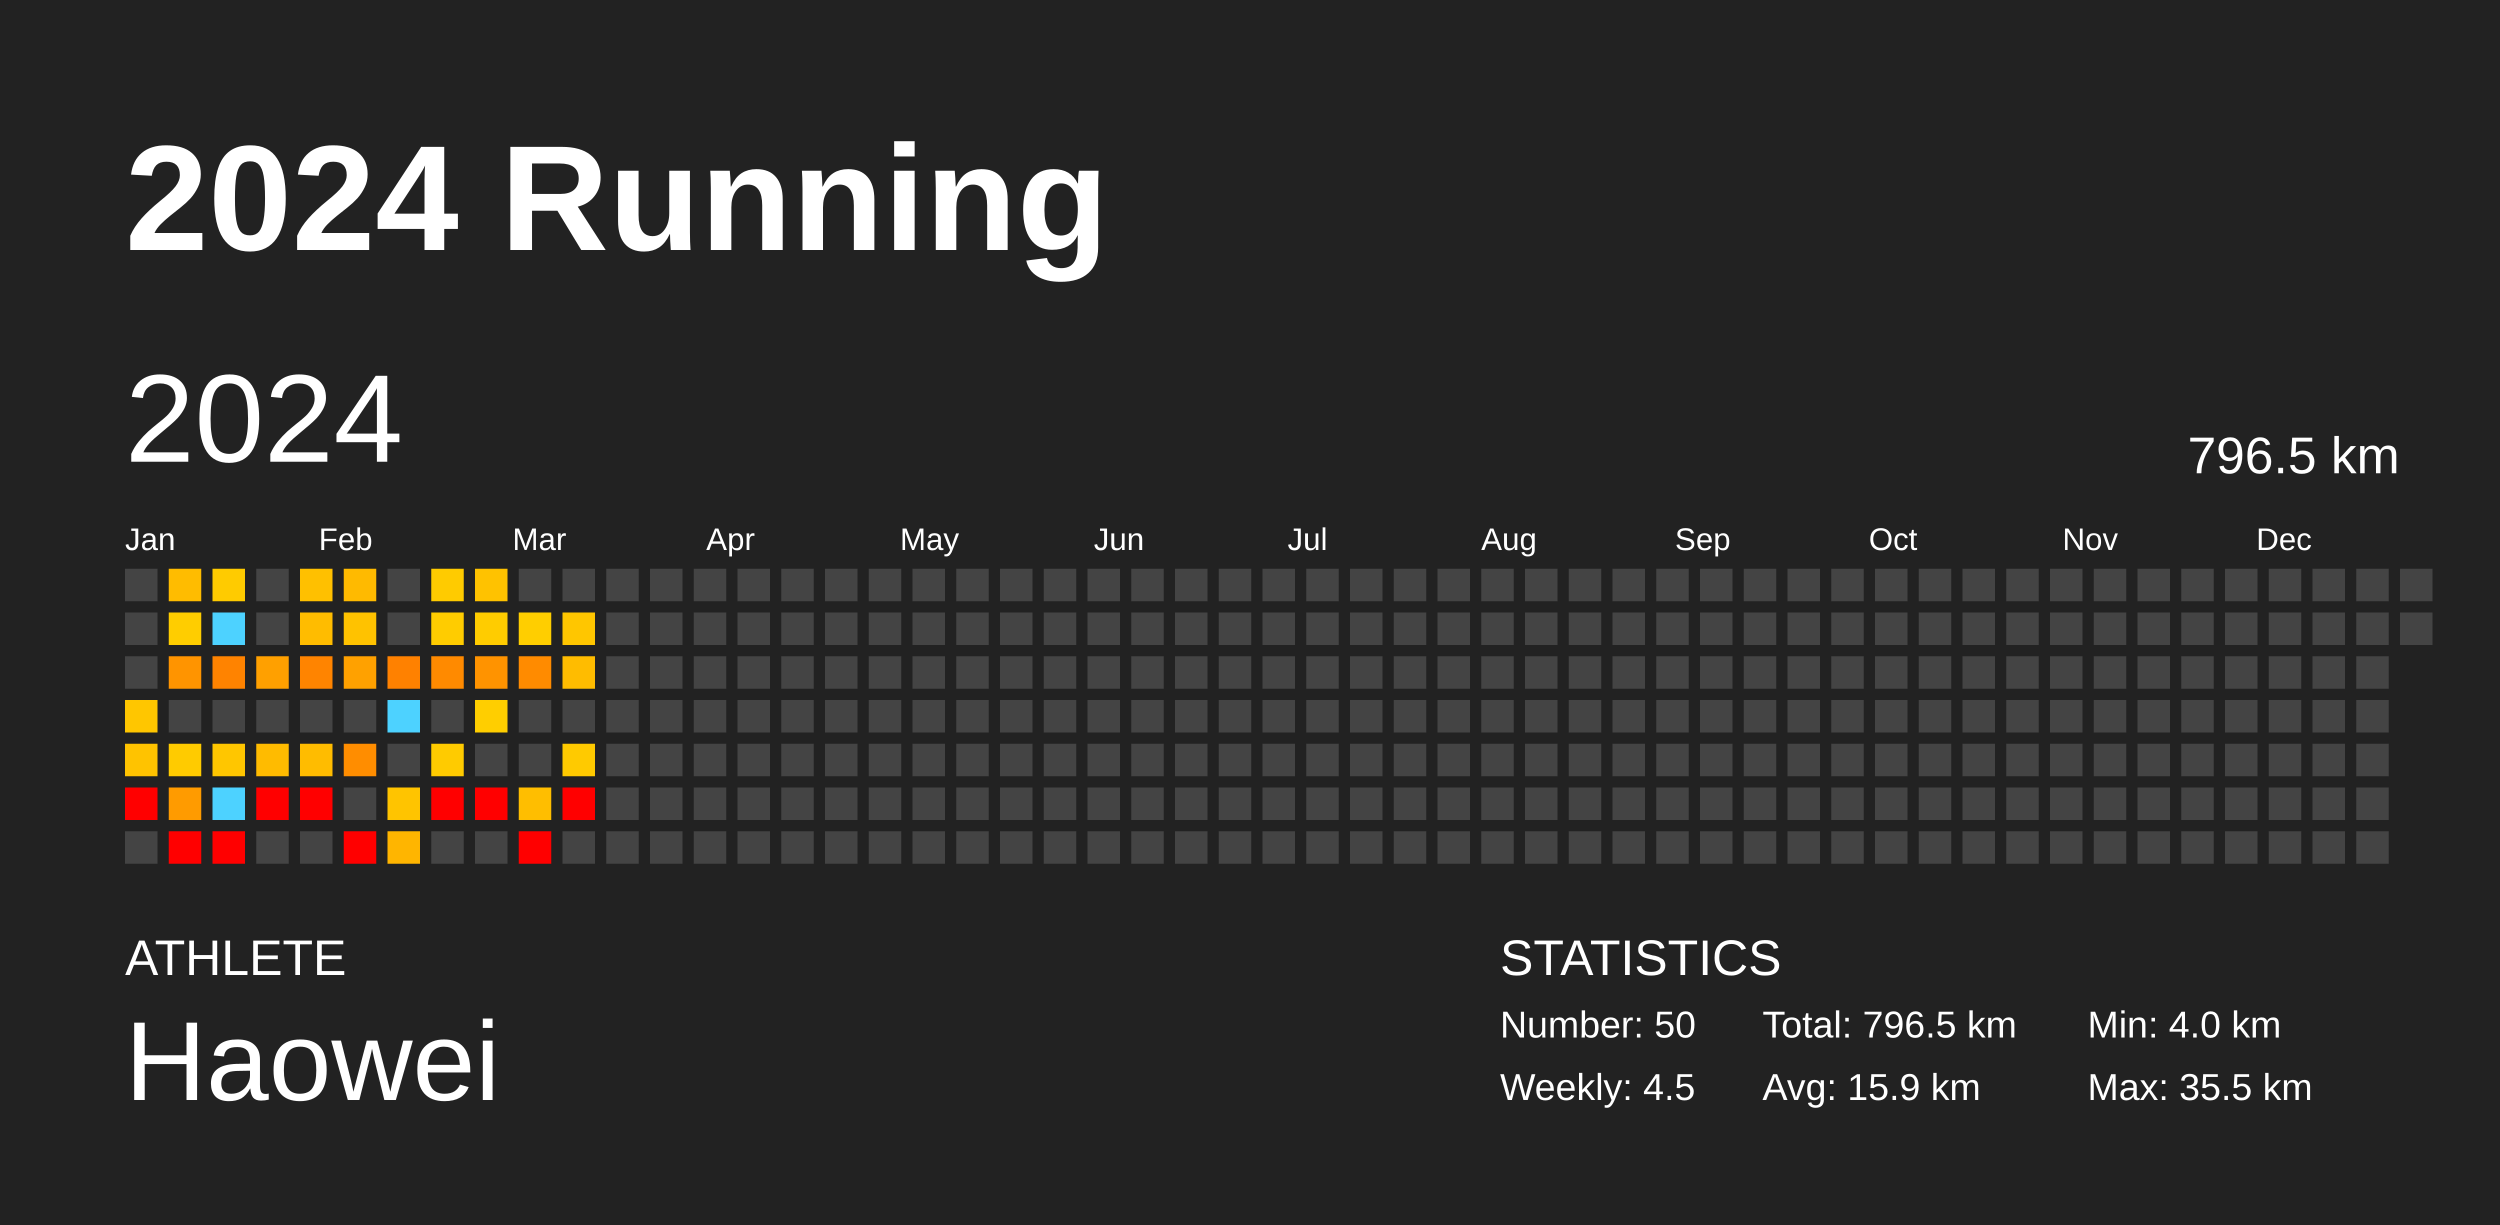
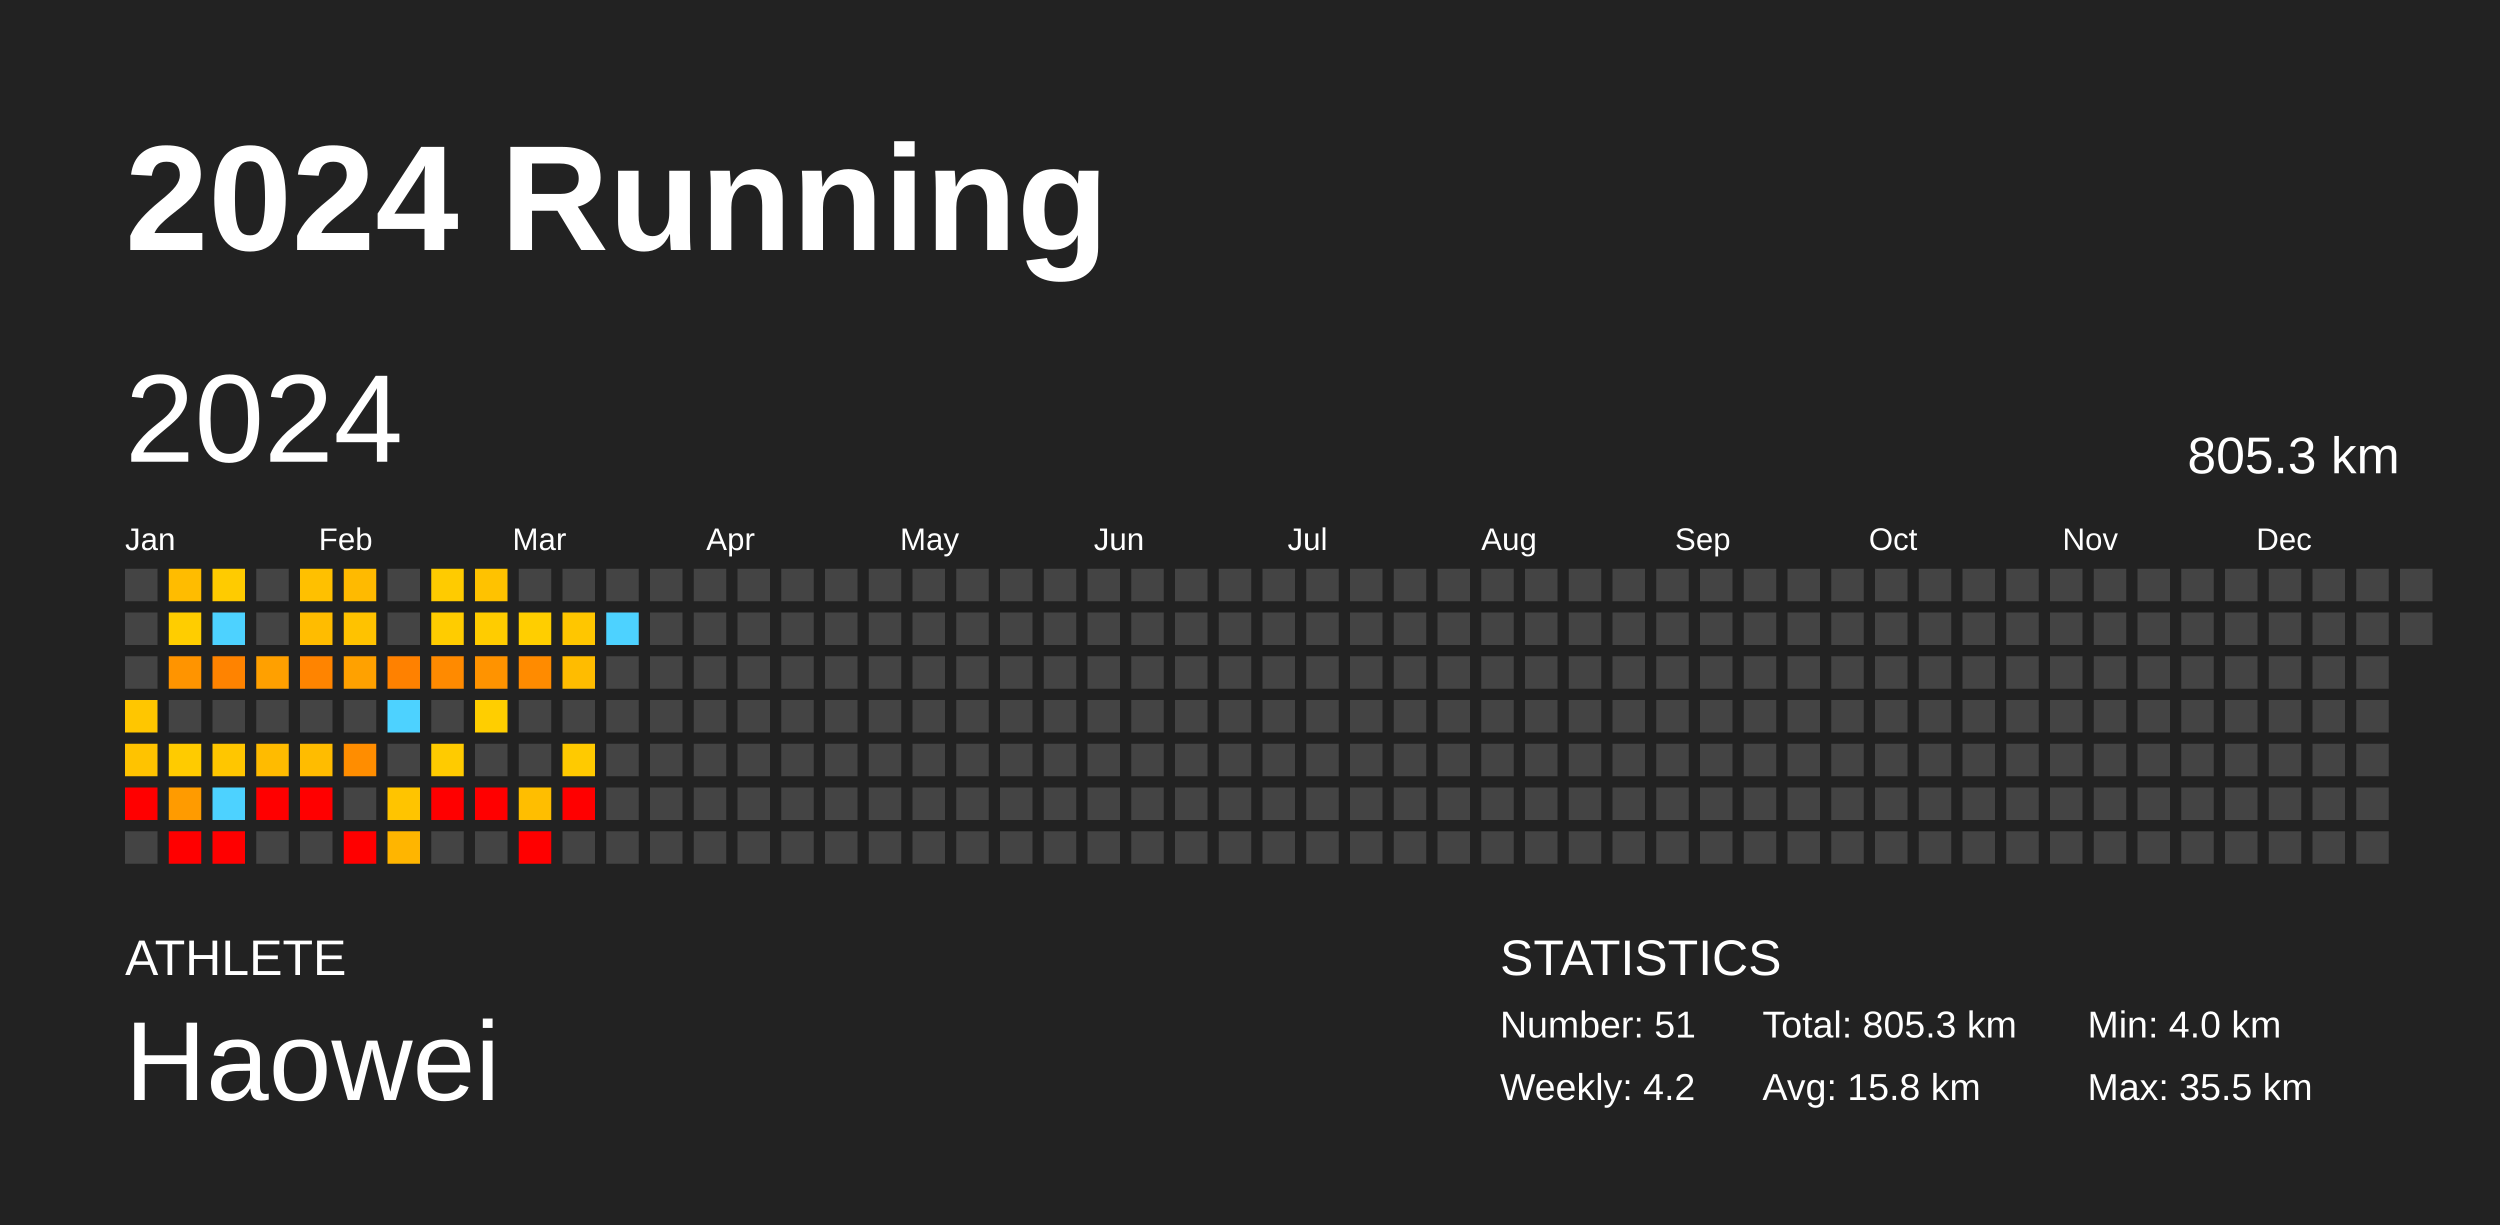
<svg xmlns="http://www.w3.org/2000/svg" baseProfile="full" height="98mm" version="1.1" viewBox="0,0,200,98" width="200mm">
  <defs />
  <rect fill="#222222" height="98" width="200" x="0" y="0" />
  <text fill="#FFFFFF" style="font-size:12px; font-family:Arial; font-weight:bold;" x="10" y="20">2024 Running</text>
  <text fill="#FFFFFF" style="font-size:4px; font-family:Arial" x="10" y="78">ATHLETE</text>
  <text fill="#FFFFFF" style="font-size:9px; font-family:Arial" x="10" y="88">Haowei</text>
  <text fill="#FFFFFF" style="font-size:4px; font-family:Arial" x="120" y="78">STATISTICS</text>
-   <text fill="#FFFFFF" style="font-size:3px; font-family:Arial" x="120" y="83">Number: 50</text>
-   <text fill="#FFFFFF" style="font-size:3px; font-family:Arial" x="120" y="88">Weekly: 4.5</text>
-   <text fill="#FFFFFF" style="font-size:3px; font-family:Arial" x="141" y="83">Total: 796.5 km</text>
-   <text fill="#FFFFFF" style="font-size:3px; font-family:Arial" x="141" y="88">Avg: 15.9 km</text>
+   <text fill="#FFFFFF" style="font-size:3px; font-family:Arial" x="120" y="83">Number: 51</text>
+   <text fill="#FFFFFF" style="font-size:3px; font-family:Arial" x="120" y="88">Weekly: 4.2</text>
+   <text fill="#FFFFFF" style="font-size:3px; font-family:Arial" x="141" y="83">Total: 805.3 km</text>
+   <text fill="#FFFFFF" style="font-size:3px; font-family:Arial" x="141" y="88">Avg: 15.8 km</text>
  <text fill="#FFFFFF" style="font-size:3px; font-family:Arial" x="167" y="83">Min: 4.0 km</text>
  <text fill="#FFFFFF" style="font-size:3px; font-family:Arial" x="167" y="88">Max: 35.5 km</text>
  <text dominant-baseline="hanging" fill="#FFFFFF" style="font-size:10.0px; font-family:Arial;" x="10" y="30">2024</text>
-   <text dominant-baseline="hanging" fill="#FFFFFF" style="font-size:4.125px; font-family:Arial;" x="175" y="35">796.5 km</text>
+   <text dominant-baseline="hanging" fill="#FFFFFF" style="font-size:4.125px; font-family:Arial;" x="175" y="35">805.3 km</text>
  <text fill="#FFFFFF" style="font-size:2.5px; font-family:Arial" x="10.0" y="44">Jan</text>
  <text fill="#FFFFFF" style="font-size:2.5px; font-family:Arial" x="25.5" y="44">Feb</text>
  <text fill="#FFFFFF" style="font-size:2.5px; font-family:Arial" x="41.0" y="44">Mar</text>
  <text fill="#FFFFFF" style="font-size:2.5px; font-family:Arial" x="56.5" y="44">Apr</text>
  <text fill="#FFFFFF" style="font-size:2.5px; font-family:Arial" x="72.0" y="44">May</text>
  <text fill="#FFFFFF" style="font-size:2.5px; font-family:Arial" x="87.5" y="44">Jun</text>
  <text fill="#FFFFFF" style="font-size:2.5px; font-family:Arial" x="103.0" y="44">Jul</text>
  <text fill="#FFFFFF" style="font-size:2.5px; font-family:Arial" x="118.5" y="44">Aug</text>
  <text fill="#FFFFFF" style="font-size:2.5px; font-family:Arial" x="134.0" y="44">Sep</text>
  <text fill="#FFFFFF" style="font-size:2.5px; font-family:Arial" x="149.5" y="44">Oct</text>
  <text fill="#FFFFFF" style="font-size:2.5px; font-family:Arial" x="165.0" y="44">Nov</text>
  <text fill="#FFFFFF" style="font-size:2.5px; font-family:Arial" x="180.5" y="44">Dec</text>
  <rect fill="#444444" height="2.6" width="2.6" x="10.0" y="45.5" />
  <rect fill="#444444" height="2.6" width="2.6" x="10.0" y="49.0" />
  <rect fill="#444444" height="2.6" width="2.6" x="10.0" y="52.5" />
  <rect fill="#ffc600" height="2.6" width="2.6" x="10.0" y="56.0" />
  <rect fill="#ffc300" height="2.6" width="2.6" x="10.0" y="59.5" />
  <rect fill="red" height="2.6" width="2.6" x="10.0" y="63.0" />
  <rect fill="#444444" height="2.6" width="2.6" x="10.0" y="66.5" />
  <rect fill="#ffbc00" height="2.6" width="2.6" x="13.5" y="45.5" />
  <rect fill="#ffcd00" height="2.6" width="2.6" x="13.5" y="49.0" />
  <rect fill="#ff9400" height="2.6" width="2.6" x="13.5" y="52.5" />
  <rect fill="#444444" height="2.6" width="2.6" x="13.5" y="56.0" />
  <rect fill="#ffcb00" height="2.6" width="2.6" x="13.5" y="59.5" />
  <rect fill="#ff9b00" height="2.6" width="2.6" x="13.5" y="63.0" />
  <rect fill="red" height="2.6" width="2.6" x="13.5" y="66.5" />
  <rect fill="#ffcb00" height="2.6" width="2.6" x="17.0" y="45.5" />
  <rect fill="#4dd2ff" height="2.6" width="2.6" x="17.0" y="49.0" />
  <rect fill="#ff8300" height="2.6" width="2.6" x="17.0" y="52.5" />
  <rect fill="#444444" height="2.6" width="2.6" x="17.0" y="56.0" />
  <rect fill="#ffc600" height="2.6" width="2.6" x="17.0" y="59.5" />
  <rect fill="#4dd2ff" height="2.6" width="2.6" x="17.0" y="63.0" />
  <rect fill="red" height="2.6" width="2.6" x="17.0" y="66.5" />
  <rect fill="#444444" height="2.6" width="2.6" x="20.5" y="45.5" />
  <rect fill="#444444" height="2.6" width="2.6" x="20.5" y="49.0" />
  <rect fill="#ffa000" height="2.6" width="2.6" x="20.5" y="52.5" />
  <rect fill="#444444" height="2.6" width="2.6" x="20.5" y="56.0" />
  <rect fill="#ffbb00" height="2.6" width="2.6" x="20.5" y="59.5" />
  <rect fill="red" height="2.6" width="2.6" x="20.5" y="63.0" />
  <rect fill="#444444" height="2.6" width="2.6" x="20.5" y="66.5" />
  <rect fill="#ffc000" height="2.6" width="2.6" x="24.0" y="45.5" />
  <rect fill="#ffbc00" height="2.6" width="2.6" x="24.0" y="49.0" />
  <rect fill="#ff8400" height="2.6" width="2.6" x="24.0" y="52.5" />
  <rect fill="#444444" height="2.6" width="2.6" x="24.0" y="56.0" />
  <rect fill="#ffbc00" height="2.6" width="2.6" x="24.0" y="59.5" />
  <rect fill="red" height="2.6" width="2.6" x="24.0" y="63.0" />
  <rect fill="#444444" height="2.6" width="2.6" x="24.0" y="66.5" />
  <rect fill="#ffba00" height="2.6" width="2.6" x="27.5" y="45.5" />
  <rect fill="#ffc200" height="2.6" width="2.6" x="27.5" y="49.0" />
  <rect fill="#ffa100" height="2.6" width="2.6" x="27.5" y="52.5" />
  <rect fill="#444444" height="2.6" width="2.6" x="27.5" y="56.0" />
  <rect fill="#ff8d00" height="2.6" width="2.6" x="27.5" y="59.5" />
  <rect fill="#444444" height="2.6" width="2.6" x="27.5" y="63.0" />
  <rect fill="red" height="2.6" width="2.6" x="27.5" y="66.5" />
  <rect fill="#444444" height="2.6" width="2.6" x="31.0" y="45.5" />
  <rect fill="#444444" height="2.6" width="2.6" x="31.0" y="49.0" />
  <rect fill="#ff8100" height="2.6" width="2.6" x="31.0" y="52.5" />
  <rect fill="#4dd2ff" height="2.6" width="2.6" x="31.0" y="56.0" />
  <rect fill="#444444" height="2.6" width="2.6" x="31.0" y="59.5" />
  <rect fill="#ffc400" height="2.6" width="2.6" x="31.0" y="63.0" />
  <rect fill="#ffb500" height="2.6" width="2.6" x="31.0" y="66.5" />
  <rect fill="#ffcb00" height="2.6" width="2.6" x="34.5" y="45.5" />
  <rect fill="#ffcc00" height="2.6" width="2.6" x="34.5" y="49.0" />
  <rect fill="#ff8a00" height="2.6" width="2.6" x="34.5" y="52.5" />
  <rect fill="#444444" height="2.6" width="2.6" x="34.5" y="56.0" />
  <rect fill="#ffcb00" height="2.6" width="2.6" x="34.5" y="59.5" />
  <rect fill="red" height="2.6" width="2.6" x="34.5" y="63.0" />
  <rect fill="#444444" height="2.6" width="2.6" x="34.5" y="66.5" />
  <rect fill="#ffc200" height="2.6" width="2.6" x="38.0" y="45.5" />
  <rect fill="#ffcc00" height="2.6" width="2.6" x="38.0" y="49.0" />
  <rect fill="#ff9300" height="2.6" width="2.6" x="38.0" y="52.5" />
  <rect fill="#ffce00" height="2.6" width="2.6" x="38.0" y="56.0" />
  <rect fill="#444444" height="2.6" width="2.6" x="38.0" y="59.5" />
  <rect fill="red" height="2.6" width="2.6" x="38.0" y="63.0" />
  <rect fill="#444444" height="2.6" width="2.6" x="38.0" y="66.5" />
  <rect fill="#444444" height="2.6" width="2.6" x="41.5" y="45.5" />
  <rect fill="#ffce00" height="2.6" width="2.6" x="41.5" y="49.0" />
  <rect fill="#ff8b00" height="2.6" width="2.6" x="41.5" y="52.5" />
  <rect fill="#444444" height="2.6" width="2.6" x="41.5" y="56.0" />
  <rect fill="#444444" height="2.6" width="2.6" x="41.5" y="59.5" />
  <rect fill="#ffbe00" height="2.6" width="2.6" x="41.5" y="63.0" />
  <rect fill="red" height="2.6" width="2.6" x="41.5" y="66.5" />
  <rect fill="#444444" height="2.6" width="2.6" x="45.0" y="45.5" />
  <rect fill="#ffc600" height="2.6" width="2.6" x="45.0" y="49.0" />
  <rect fill="#ffbc00" height="2.6" width="2.6" x="45.0" y="52.5" />
  <rect fill="#444444" height="2.6" width="2.6" x="45.0" y="56.0" />
  <rect fill="#ffca00" height="2.6" width="2.6" x="45.0" y="59.5" />
  <rect fill="red" height="2.6" width="2.6" x="45.0" y="63.0" />
  <rect fill="#444444" height="2.6" width="2.6" x="45.0" y="66.5" />
  <rect fill="#444444" height="2.6" width="2.6" x="48.5" y="45.5" />
-   <rect fill="#444444" height="2.6" width="2.6" x="48.5" y="49.0" />
+   <rect fill="#4dd2ff" height="2.6" width="2.6" x="48.5" y="49.0" />
  <rect fill="#444444" height="2.6" width="2.6" x="48.5" y="52.5" />
  <rect fill="#444444" height="2.6" width="2.6" x="48.5" y="56.0" />
  <rect fill="#444444" height="2.6" width="2.6" x="48.5" y="59.5" />
  <rect fill="#444444" height="2.6" width="2.6" x="48.5" y="63.0" />
  <rect fill="#444444" height="2.6" width="2.6" x="48.5" y="66.5" />
  <rect fill="#444444" height="2.6" width="2.6" x="52.0" y="45.5" />
  <rect fill="#444444" height="2.6" width="2.6" x="52.0" y="49.0" />
  <rect fill="#444444" height="2.6" width="2.6" x="52.0" y="52.5" />
  <rect fill="#444444" height="2.6" width="2.6" x="52.0" y="56.0" />
  <rect fill="#444444" height="2.6" width="2.6" x="52.0" y="59.5" />
  <rect fill="#444444" height="2.6" width="2.6" x="52.0" y="63.0" />
  <rect fill="#444444" height="2.6" width="2.6" x="52.0" y="66.5" />
  <rect fill="#444444" height="2.6" width="2.6" x="55.5" y="45.5" />
  <rect fill="#444444" height="2.6" width="2.6" x="55.5" y="49.0" />
  <rect fill="#444444" height="2.6" width="2.6" x="55.5" y="52.5" />
  <rect fill="#444444" height="2.6" width="2.6" x="55.5" y="56.0" />
  <rect fill="#444444" height="2.6" width="2.6" x="55.5" y="59.5" />
  <rect fill="#444444" height="2.6" width="2.6" x="55.5" y="63.0" />
  <rect fill="#444444" height="2.6" width="2.6" x="55.5" y="66.5" />
  <rect fill="#444444" height="2.6" width="2.6" x="59.0" y="45.5" />
  <rect fill="#444444" height="2.6" width="2.6" x="59.0" y="49.0" />
  <rect fill="#444444" height="2.6" width="2.6" x="59.0" y="52.5" />
  <rect fill="#444444" height="2.6" width="2.6" x="59.0" y="56.0" />
  <rect fill="#444444" height="2.6" width="2.6" x="59.0" y="59.5" />
  <rect fill="#444444" height="2.6" width="2.6" x="59.0" y="63.0" />
  <rect fill="#444444" height="2.6" width="2.6" x="59.0" y="66.5" />
  <rect fill="#444444" height="2.6" width="2.6" x="62.5" y="45.5" />
  <rect fill="#444444" height="2.6" width="2.6" x="62.5" y="49.0" />
  <rect fill="#444444" height="2.6" width="2.6" x="62.5" y="52.5" />
  <rect fill="#444444" height="2.6" width="2.6" x="62.5" y="56.0" />
  <rect fill="#444444" height="2.6" width="2.6" x="62.5" y="59.5" />
  <rect fill="#444444" height="2.6" width="2.6" x="62.5" y="63.0" />
  <rect fill="#444444" height="2.6" width="2.6" x="62.5" y="66.5" />
  <rect fill="#444444" height="2.6" width="2.6" x="66.0" y="45.5" />
  <rect fill="#444444" height="2.6" width="2.6" x="66.0" y="49.0" />
  <rect fill="#444444" height="2.6" width="2.6" x="66.0" y="52.5" />
  <rect fill="#444444" height="2.6" width="2.6" x="66.0" y="56.0" />
  <rect fill="#444444" height="2.6" width="2.6" x="66.0" y="59.5" />
  <rect fill="#444444" height="2.6" width="2.6" x="66.0" y="63.0" />
  <rect fill="#444444" height="2.6" width="2.6" x="66.0" y="66.5" />
  <rect fill="#444444" height="2.6" width="2.6" x="69.5" y="45.5" />
  <rect fill="#444444" height="2.6" width="2.6" x="69.5" y="49.0" />
  <rect fill="#444444" height="2.6" width="2.6" x="69.5" y="52.5" />
  <rect fill="#444444" height="2.6" width="2.6" x="69.5" y="56.0" />
  <rect fill="#444444" height="2.6" width="2.6" x="69.5" y="59.5" />
  <rect fill="#444444" height="2.6" width="2.6" x="69.5" y="63.0" />
  <rect fill="#444444" height="2.6" width="2.6" x="69.5" y="66.5" />
  <rect fill="#444444" height="2.6" width="2.6" x="73.0" y="45.5" />
  <rect fill="#444444" height="2.6" width="2.6" x="73.0" y="49.0" />
  <rect fill="#444444" height="2.6" width="2.6" x="73.0" y="52.5" />
  <rect fill="#444444" height="2.6" width="2.6" x="73.0" y="56.0" />
  <rect fill="#444444" height="2.6" width="2.6" x="73.0" y="59.5" />
  <rect fill="#444444" height="2.6" width="2.6" x="73.0" y="63.0" />
  <rect fill="#444444" height="2.6" width="2.6" x="73.0" y="66.5" />
  <rect fill="#444444" height="2.6" width="2.6" x="76.5" y="45.5" />
  <rect fill="#444444" height="2.6" width="2.6" x="76.5" y="49.0" />
  <rect fill="#444444" height="2.6" width="2.6" x="76.5" y="52.5" />
  <rect fill="#444444" height="2.6" width="2.6" x="76.5" y="56.0" />
  <rect fill="#444444" height="2.6" width="2.6" x="76.5" y="59.5" />
  <rect fill="#444444" height="2.6" width="2.6" x="76.5" y="63.0" />
  <rect fill="#444444" height="2.6" width="2.6" x="76.5" y="66.5" />
  <rect fill="#444444" height="2.6" width="2.6" x="80.0" y="45.5" />
  <rect fill="#444444" height="2.6" width="2.6" x="80.0" y="49.0" />
  <rect fill="#444444" height="2.6" width="2.6" x="80.0" y="52.5" />
  <rect fill="#444444" height="2.6" width="2.6" x="80.0" y="56.0" />
  <rect fill="#444444" height="2.6" width="2.6" x="80.0" y="59.5" />
  <rect fill="#444444" height="2.6" width="2.6" x="80.0" y="63.0" />
  <rect fill="#444444" height="2.6" width="2.6" x="80.0" y="66.5" />
  <rect fill="#444444" height="2.6" width="2.6" x="83.5" y="45.5" />
  <rect fill="#444444" height="2.6" width="2.6" x="83.5" y="49.0" />
  <rect fill="#444444" height="2.6" width="2.6" x="83.5" y="52.5" />
  <rect fill="#444444" height="2.6" width="2.6" x="83.5" y="56.0" />
  <rect fill="#444444" height="2.6" width="2.6" x="83.5" y="59.5" />
  <rect fill="#444444" height="2.6" width="2.6" x="83.5" y="63.0" />
  <rect fill="#444444" height="2.6" width="2.6" x="83.5" y="66.5" />
  <rect fill="#444444" height="2.6" width="2.6" x="87.0" y="45.5" />
  <rect fill="#444444" height="2.6" width="2.6" x="87.0" y="49.0" />
  <rect fill="#444444" height="2.6" width="2.6" x="87.0" y="52.5" />
  <rect fill="#444444" height="2.6" width="2.6" x="87.0" y="56.0" />
  <rect fill="#444444" height="2.6" width="2.6" x="87.0" y="59.5" />
  <rect fill="#444444" height="2.6" width="2.6" x="87.0" y="63.0" />
  <rect fill="#444444" height="2.6" width="2.6" x="87.0" y="66.5" />
  <rect fill="#444444" height="2.6" width="2.6" x="90.5" y="45.5" />
  <rect fill="#444444" height="2.6" width="2.6" x="90.5" y="49.0" />
  <rect fill="#444444" height="2.6" width="2.6" x="90.5" y="52.5" />
  <rect fill="#444444" height="2.6" width="2.6" x="90.5" y="56.0" />
  <rect fill="#444444" height="2.6" width="2.6" x="90.5" y="59.5" />
  <rect fill="#444444" height="2.6" width="2.6" x="90.5" y="63.0" />
  <rect fill="#444444" height="2.6" width="2.6" x="90.5" y="66.5" />
  <rect fill="#444444" height="2.6" width="2.6" x="94.0" y="45.5" />
  <rect fill="#444444" height="2.6" width="2.6" x="94.0" y="49.0" />
  <rect fill="#444444" height="2.6" width="2.6" x="94.0" y="52.5" />
  <rect fill="#444444" height="2.6" width="2.6" x="94.0" y="56.0" />
  <rect fill="#444444" height="2.6" width="2.6" x="94.0" y="59.5" />
  <rect fill="#444444" height="2.6" width="2.6" x="94.0" y="63.0" />
  <rect fill="#444444" height="2.6" width="2.6" x="94.0" y="66.5" />
  <rect fill="#444444" height="2.6" width="2.6" x="97.5" y="45.5" />
  <rect fill="#444444" height="2.6" width="2.6" x="97.5" y="49.0" />
  <rect fill="#444444" height="2.6" width="2.6" x="97.5" y="52.5" />
  <rect fill="#444444" height="2.6" width="2.6" x="97.5" y="56.0" />
  <rect fill="#444444" height="2.6" width="2.6" x="97.5" y="59.5" />
  <rect fill="#444444" height="2.6" width="2.6" x="97.5" y="63.0" />
  <rect fill="#444444" height="2.6" width="2.6" x="97.5" y="66.5" />
  <rect fill="#444444" height="2.6" width="2.6" x="101.0" y="45.5" />
  <rect fill="#444444" height="2.6" width="2.6" x="101.0" y="49.0" />
  <rect fill="#444444" height="2.6" width="2.6" x="101.0" y="52.5" />
  <rect fill="#444444" height="2.6" width="2.6" x="101.0" y="56.0" />
  <rect fill="#444444" height="2.6" width="2.6" x="101.0" y="59.5" />
  <rect fill="#444444" height="2.6" width="2.6" x="101.0" y="63.0" />
  <rect fill="#444444" height="2.6" width="2.6" x="101.0" y="66.5" />
  <rect fill="#444444" height="2.6" width="2.6" x="104.5" y="45.5" />
  <rect fill="#444444" height="2.6" width="2.6" x="104.5" y="49.0" />
  <rect fill="#444444" height="2.6" width="2.6" x="104.5" y="52.5" />
  <rect fill="#444444" height="2.6" width="2.6" x="104.5" y="56.0" />
  <rect fill="#444444" height="2.6" width="2.6" x="104.5" y="59.5" />
  <rect fill="#444444" height="2.6" width="2.6" x="104.5" y="63.0" />
  <rect fill="#444444" height="2.6" width="2.6" x="104.5" y="66.5" />
  <rect fill="#444444" height="2.6" width="2.6" x="108.0" y="45.5" />
  <rect fill="#444444" height="2.6" width="2.6" x="108.0" y="49.0" />
  <rect fill="#444444" height="2.6" width="2.6" x="108.0" y="52.5" />
  <rect fill="#444444" height="2.6" width="2.6" x="108.0" y="56.0" />
  <rect fill="#444444" height="2.6" width="2.6" x="108.0" y="59.5" />
  <rect fill="#444444" height="2.6" width="2.6" x="108.0" y="63.0" />
  <rect fill="#444444" height="2.6" width="2.6" x="108.0" y="66.5" />
  <rect fill="#444444" height="2.6" width="2.6" x="111.5" y="45.5" />
  <rect fill="#444444" height="2.6" width="2.6" x="111.5" y="49.0" />
  <rect fill="#444444" height="2.6" width="2.6" x="111.5" y="52.5" />
  <rect fill="#444444" height="2.6" width="2.6" x="111.5" y="56.0" />
  <rect fill="#444444" height="2.6" width="2.6" x="111.5" y="59.5" />
  <rect fill="#444444" height="2.6" width="2.6" x="111.5" y="63.0" />
  <rect fill="#444444" height="2.6" width="2.6" x="111.5" y="66.5" />
  <rect fill="#444444" height="2.6" width="2.6" x="115.0" y="45.5" />
  <rect fill="#444444" height="2.6" width="2.6" x="115.0" y="49.0" />
  <rect fill="#444444" height="2.6" width="2.6" x="115.0" y="52.5" />
  <rect fill="#444444" height="2.6" width="2.6" x="115.0" y="56.0" />
  <rect fill="#444444" height="2.6" width="2.6" x="115.0" y="59.5" />
  <rect fill="#444444" height="2.6" width="2.6" x="115.0" y="63.0" />
  <rect fill="#444444" height="2.6" width="2.6" x="115.0" y="66.5" />
  <rect fill="#444444" height="2.6" width="2.6" x="118.5" y="45.5" />
  <rect fill="#444444" height="2.6" width="2.6" x="118.5" y="49.0" />
  <rect fill="#444444" height="2.6" width="2.6" x="118.5" y="52.5" />
  <rect fill="#444444" height="2.6" width="2.6" x="118.5" y="56.0" />
  <rect fill="#444444" height="2.6" width="2.6" x="118.5" y="59.5" />
  <rect fill="#444444" height="2.6" width="2.6" x="118.5" y="63.0" />
  <rect fill="#444444" height="2.6" width="2.6" x="118.5" y="66.5" />
  <rect fill="#444444" height="2.6" width="2.6" x="122.0" y="45.5" />
  <rect fill="#444444" height="2.6" width="2.6" x="122.0" y="49.0" />
  <rect fill="#444444" height="2.6" width="2.6" x="122.0" y="52.5" />
  <rect fill="#444444" height="2.6" width="2.6" x="122.0" y="56.0" />
  <rect fill="#444444" height="2.6" width="2.6" x="122.0" y="59.5" />
  <rect fill="#444444" height="2.6" width="2.6" x="122.0" y="63.0" />
  <rect fill="#444444" height="2.6" width="2.6" x="122.0" y="66.5" />
  <rect fill="#444444" height="2.6" width="2.6" x="125.5" y="45.5" />
  <rect fill="#444444" height="2.6" width="2.6" x="125.5" y="49.0" />
  <rect fill="#444444" height="2.6" width="2.6" x="125.5" y="52.5" />
  <rect fill="#444444" height="2.6" width="2.6" x="125.5" y="56.0" />
  <rect fill="#444444" height="2.6" width="2.6" x="125.5" y="59.5" />
  <rect fill="#444444" height="2.6" width="2.6" x="125.5" y="63.0" />
  <rect fill="#444444" height="2.6" width="2.6" x="125.5" y="66.5" />
  <rect fill="#444444" height="2.6" width="2.6" x="129.0" y="45.5" />
  <rect fill="#444444" height="2.6" width="2.6" x="129.0" y="49.0" />
  <rect fill="#444444" height="2.6" width="2.6" x="129.0" y="52.5" />
  <rect fill="#444444" height="2.6" width="2.6" x="129.0" y="56.0" />
  <rect fill="#444444" height="2.6" width="2.6" x="129.0" y="59.5" />
  <rect fill="#444444" height="2.6" width="2.6" x="129.0" y="63.0" />
  <rect fill="#444444" height="2.6" width="2.6" x="129.0" y="66.5" />
  <rect fill="#444444" height="2.6" width="2.6" x="132.5" y="45.5" />
  <rect fill="#444444" height="2.6" width="2.6" x="132.5" y="49.0" />
  <rect fill="#444444" height="2.6" width="2.6" x="132.5" y="52.5" />
  <rect fill="#444444" height="2.6" width="2.6" x="132.5" y="56.0" />
  <rect fill="#444444" height="2.6" width="2.6" x="132.5" y="59.5" />
  <rect fill="#444444" height="2.6" width="2.6" x="132.5" y="63.0" />
  <rect fill="#444444" height="2.6" width="2.6" x="132.5" y="66.5" />
  <rect fill="#444444" height="2.6" width="2.6" x="136.0" y="45.5" />
  <rect fill="#444444" height="2.6" width="2.6" x="136.0" y="49.0" />
  <rect fill="#444444" height="2.6" width="2.6" x="136.0" y="52.5" />
  <rect fill="#444444" height="2.6" width="2.6" x="136.0" y="56.0" />
  <rect fill="#444444" height="2.6" width="2.6" x="136.0" y="59.5" />
  <rect fill="#444444" height="2.6" width="2.6" x="136.0" y="63.0" />
  <rect fill="#444444" height="2.6" width="2.6" x="136.0" y="66.5" />
  <rect fill="#444444" height="2.6" width="2.6" x="139.5" y="45.5" />
  <rect fill="#444444" height="2.6" width="2.6" x="139.5" y="49.0" />
  <rect fill="#444444" height="2.6" width="2.6" x="139.5" y="52.5" />
  <rect fill="#444444" height="2.6" width="2.6" x="139.5" y="56.0" />
  <rect fill="#444444" height="2.6" width="2.6" x="139.5" y="59.5" />
  <rect fill="#444444" height="2.6" width="2.6" x="139.5" y="63.0" />
  <rect fill="#444444" height="2.6" width="2.6" x="139.5" y="66.5" />
  <rect fill="#444444" height="2.6" width="2.6" x="143.0" y="45.5" />
  <rect fill="#444444" height="2.6" width="2.6" x="143.0" y="49.0" />
  <rect fill="#444444" height="2.6" width="2.6" x="143.0" y="52.5" />
  <rect fill="#444444" height="2.6" width="2.6" x="143.0" y="56.0" />
  <rect fill="#444444" height="2.6" width="2.6" x="143.0" y="59.5" />
  <rect fill="#444444" height="2.6" width="2.6" x="143.0" y="63.0" />
  <rect fill="#444444" height="2.6" width="2.6" x="143.0" y="66.5" />
  <rect fill="#444444" height="2.6" width="2.6" x="146.5" y="45.5" />
  <rect fill="#444444" height="2.6" width="2.6" x="146.5" y="49.0" />
  <rect fill="#444444" height="2.6" width="2.6" x="146.5" y="52.5" />
  <rect fill="#444444" height="2.6" width="2.6" x="146.5" y="56.0" />
  <rect fill="#444444" height="2.6" width="2.6" x="146.5" y="59.5" />
  <rect fill="#444444" height="2.6" width="2.6" x="146.5" y="63.0" />
  <rect fill="#444444" height="2.6" width="2.6" x="146.5" y="66.5" />
  <rect fill="#444444" height="2.6" width="2.6" x="150.0" y="45.5" />
  <rect fill="#444444" height="2.6" width="2.6" x="150.0" y="49.0" />
  <rect fill="#444444" height="2.6" width="2.6" x="150.0" y="52.5" />
  <rect fill="#444444" height="2.6" width="2.6" x="150.0" y="56.0" />
  <rect fill="#444444" height="2.6" width="2.6" x="150.0" y="59.5" />
  <rect fill="#444444" height="2.6" width="2.6" x="150.0" y="63.0" />
  <rect fill="#444444" height="2.6" width="2.6" x="150.0" y="66.5" />
  <rect fill="#444444" height="2.6" width="2.6" x="153.5" y="45.5" />
  <rect fill="#444444" height="2.6" width="2.6" x="153.5" y="49.0" />
  <rect fill="#444444" height="2.6" width="2.6" x="153.5" y="52.5" />
  <rect fill="#444444" height="2.6" width="2.6" x="153.5" y="56.0" />
  <rect fill="#444444" height="2.6" width="2.6" x="153.5" y="59.5" />
  <rect fill="#444444" height="2.6" width="2.6" x="153.5" y="63.0" />
  <rect fill="#444444" height="2.6" width="2.6" x="153.5" y="66.5" />
  <rect fill="#444444" height="2.6" width="2.6" x="157.0" y="45.5" />
  <rect fill="#444444" height="2.6" width="2.6" x="157.0" y="49.0" />
  <rect fill="#444444" height="2.6" width="2.6" x="157.0" y="52.5" />
  <rect fill="#444444" height="2.6" width="2.6" x="157.0" y="56.0" />
  <rect fill="#444444" height="2.6" width="2.6" x="157.0" y="59.5" />
  <rect fill="#444444" height="2.6" width="2.6" x="157.0" y="63.0" />
  <rect fill="#444444" height="2.6" width="2.6" x="157.0" y="66.5" />
  <rect fill="#444444" height="2.6" width="2.6" x="160.5" y="45.5" />
  <rect fill="#444444" height="2.6" width="2.6" x="160.5" y="49.0" />
  <rect fill="#444444" height="2.6" width="2.6" x="160.5" y="52.5" />
  <rect fill="#444444" height="2.6" width="2.6" x="160.5" y="56.0" />
  <rect fill="#444444" height="2.6" width="2.6" x="160.5" y="59.5" />
  <rect fill="#444444" height="2.6" width="2.6" x="160.5" y="63.0" />
  <rect fill="#444444" height="2.6" width="2.6" x="160.5" y="66.5" />
  <rect fill="#444444" height="2.6" width="2.6" x="164.0" y="45.5" />
  <rect fill="#444444" height="2.6" width="2.6" x="164.0" y="49.0" />
  <rect fill="#444444" height="2.6" width="2.6" x="164.0" y="52.5" />
  <rect fill="#444444" height="2.6" width="2.6" x="164.0" y="56.0" />
  <rect fill="#444444" height="2.6" width="2.6" x="164.0" y="59.5" />
  <rect fill="#444444" height="2.6" width="2.6" x="164.0" y="63.0" />
  <rect fill="#444444" height="2.6" width="2.6" x="164.0" y="66.5" />
  <rect fill="#444444" height="2.6" width="2.6" x="167.5" y="45.5" />
  <rect fill="#444444" height="2.6" width="2.6" x="167.5" y="49.0" />
  <rect fill="#444444" height="2.6" width="2.6" x="167.5" y="52.5" />
  <rect fill="#444444" height="2.6" width="2.6" x="167.5" y="56.0" />
  <rect fill="#444444" height="2.6" width="2.6" x="167.5" y="59.5" />
  <rect fill="#444444" height="2.6" width="2.6" x="167.5" y="63.0" />
  <rect fill="#444444" height="2.6" width="2.6" x="167.5" y="66.5" />
  <rect fill="#444444" height="2.6" width="2.6" x="171.0" y="45.5" />
  <rect fill="#444444" height="2.6" width="2.6" x="171.0" y="49.0" />
  <rect fill="#444444" height="2.6" width="2.6" x="171.0" y="52.5" />
  <rect fill="#444444" height="2.6" width="2.6" x="171.0" y="56.0" />
  <rect fill="#444444" height="2.6" width="2.6" x="171.0" y="59.5" />
  <rect fill="#444444" height="2.6" width="2.6" x="171.0" y="63.0" />
  <rect fill="#444444" height="2.6" width="2.6" x="171.0" y="66.5" />
  <rect fill="#444444" height="2.6" width="2.6" x="174.5" y="45.5" />
  <rect fill="#444444" height="2.6" width="2.6" x="174.5" y="49.0" />
  <rect fill="#444444" height="2.6" width="2.6" x="174.5" y="52.5" />
  <rect fill="#444444" height="2.6" width="2.6" x="174.5" y="56.0" />
  <rect fill="#444444" height="2.6" width="2.6" x="174.5" y="59.5" />
  <rect fill="#444444" height="2.6" width="2.6" x="174.5" y="63.0" />
  <rect fill="#444444" height="2.6" width="2.6" x="174.5" y="66.5" />
  <rect fill="#444444" height="2.6" width="2.6" x="178.0" y="45.5" />
  <rect fill="#444444" height="2.6" width="2.6" x="178.0" y="49.0" />
  <rect fill="#444444" height="2.6" width="2.6" x="178.0" y="52.5" />
  <rect fill="#444444" height="2.6" width="2.6" x="178.0" y="56.0" />
  <rect fill="#444444" height="2.6" width="2.6" x="178.0" y="59.5" />
  <rect fill="#444444" height="2.6" width="2.6" x="178.0" y="63.0" />
  <rect fill="#444444" height="2.6" width="2.6" x="178.0" y="66.5" />
  <rect fill="#444444" height="2.6" width="2.6" x="181.5" y="45.5" />
  <rect fill="#444444" height="2.6" width="2.6" x="181.5" y="49.0" />
  <rect fill="#444444" height="2.6" width="2.6" x="181.5" y="52.5" />
  <rect fill="#444444" height="2.6" width="2.6" x="181.5" y="56.0" />
  <rect fill="#444444" height="2.6" width="2.6" x="181.5" y="59.5" />
  <rect fill="#444444" height="2.6" width="2.6" x="181.5" y="63.0" />
  <rect fill="#444444" height="2.6" width="2.6" x="181.5" y="66.5" />
  <rect fill="#444444" height="2.6" width="2.6" x="185.0" y="45.5" />
  <rect fill="#444444" height="2.6" width="2.6" x="185.0" y="49.0" />
  <rect fill="#444444" height="2.6" width="2.6" x="185.0" y="52.5" />
  <rect fill="#444444" height="2.6" width="2.6" x="185.0" y="56.0" />
  <rect fill="#444444" height="2.6" width="2.6" x="185.0" y="59.5" />
  <rect fill="#444444" height="2.6" width="2.6" x="185.0" y="63.0" />
  <rect fill="#444444" height="2.6" width="2.6" x="185.0" y="66.5" />
  <rect fill="#444444" height="2.6" width="2.6" x="188.5" y="45.5" />
  <rect fill="#444444" height="2.6" width="2.6" x="188.5" y="49.0" />
  <rect fill="#444444" height="2.6" width="2.6" x="188.5" y="52.5" />
  <rect fill="#444444" height="2.6" width="2.6" x="188.5" y="56.0" />
  <rect fill="#444444" height="2.6" width="2.6" x="188.5" y="59.5" />
  <rect fill="#444444" height="2.6" width="2.6" x="188.5" y="63.0" />
  <rect fill="#444444" height="2.6" width="2.6" x="188.5" y="66.5" />
  <rect fill="#444444" height="2.6" width="2.6" x="192.0" y="45.5" />
  <rect fill="#444444" height="2.6" width="2.6" x="192.0" y="49.0" />
</svg>
